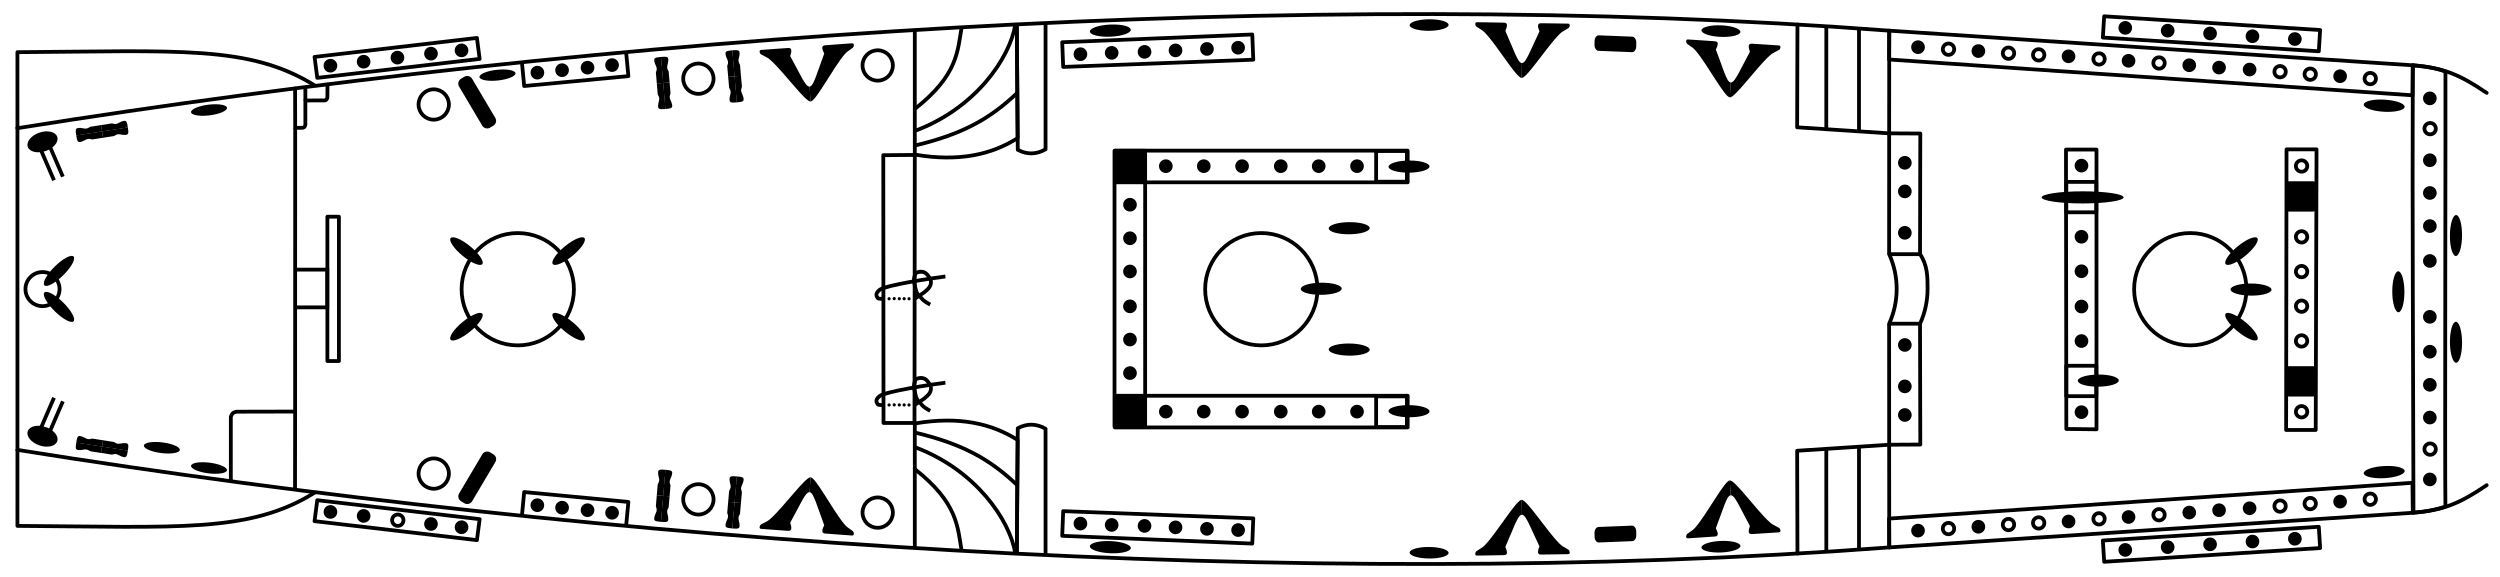
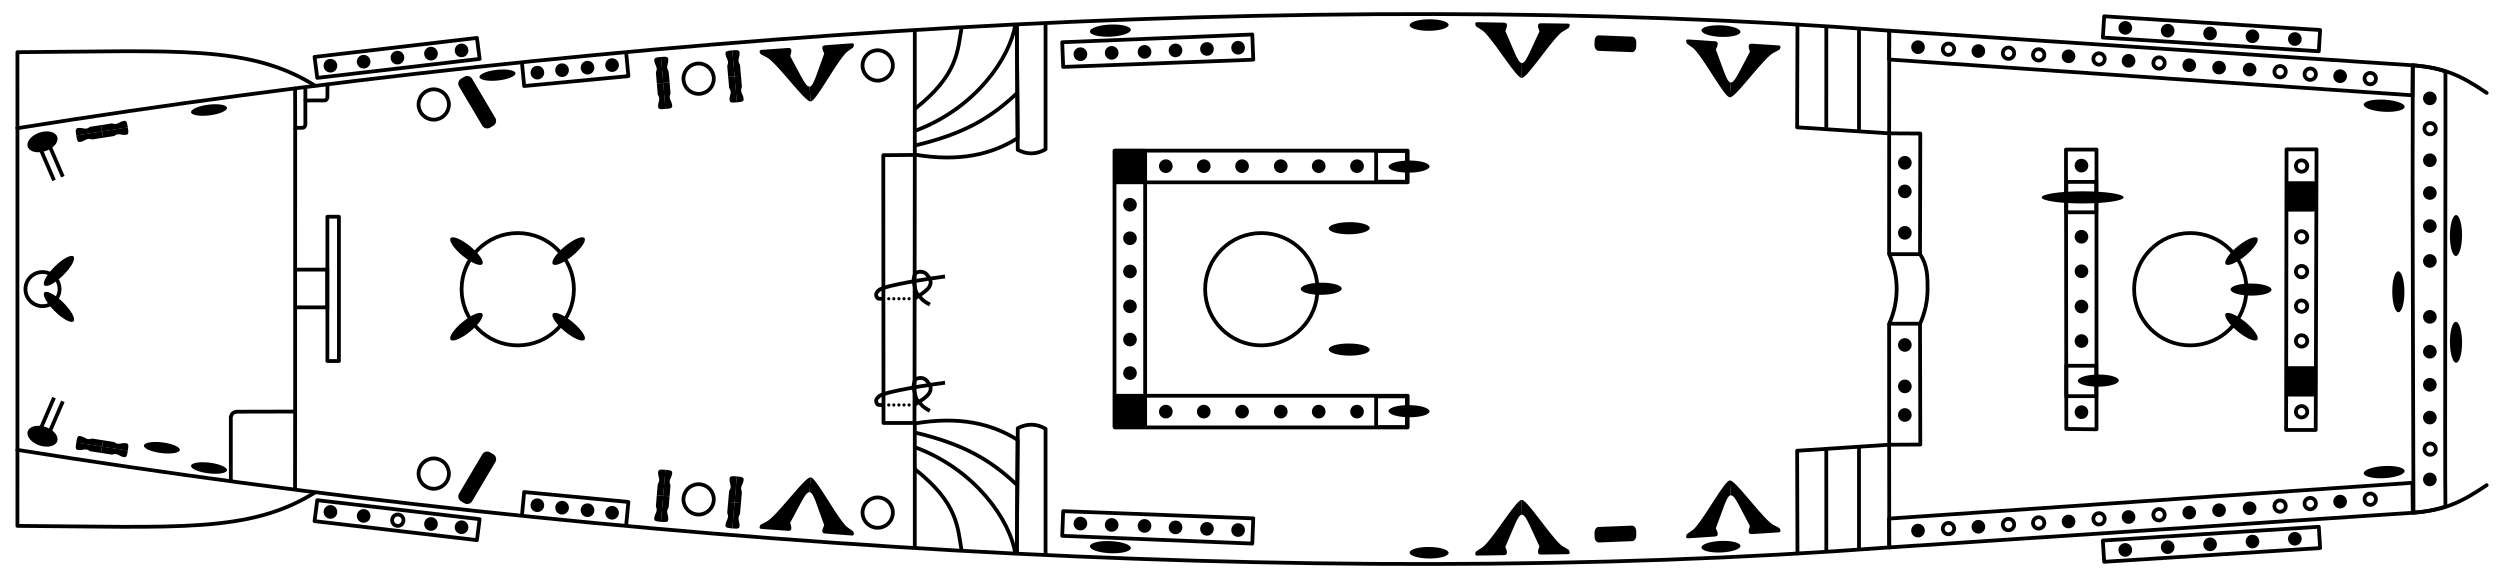
<svg xmlns="http://www.w3.org/2000/svg" xmlns:ns2="https://github.com/jolaf/rigging" xmlns:xlink="http://www.w3.org/1999/xlink" version="1.1" viewBox="1 -24 659 152">
  <defs>
    <rect id="deckMask" x="277.27" y="-.809" width="220.71" height="146.64" fill="currentColor" />
    <g id="mastMask" stroke="currentColor">
      <path d="m425.11 59.525 26.5 26.5z" />
      <path d="m451.61 59.525-26.5 26.5z" />
    </g>
    <circle id="pipe" cx="160.87" cy="398.09" r="4" stroke="currentColor" />
    <circle id="pin" class="aura" transform="rotate(-8.2973)" cx="567.54" cy="28.152" r="1.8" fill="currentColor" />
    <circle id="pinhole" transform="rotate(-8.2973)" cx="607.21" cy="138.78" r="1.5" fill="none" stroke="currentColor" />
    <ellipse id="cleat" class="aura" transform="rotate(89.51)" cx="3.721" cy="-575.37" rx="1.6" ry="5.4" fill="currentColor" />
    <rect id="lcleat" class="aura" x="396.5" y="72.319" width="4" height="15" ry="1.5" fill="currentColor" />
-     <path id="quaterXcleat" class="aura" d="m42.185 13.735s-0.026-2.038-2e-3 -2.905c0.159-0.415 0.29-0.647 0.302-0.946 0.032-0.761-0.407-1.191-0.467-2.117-0.053-0.814 0.29-0.934 1.872-0.926v6.893z" fill="currentColor" />
    <g id="xcleat" class="aura" fill="currentColor">
-       <use xlink:href="#quaterXcleat" />
-       <use transform="matrix(-1,0,0,1,87.75,0)" xlink:href="#quaterXcleat" />
-       <use transform="matrix(1,0,0,-1,0,27.45)" xlink:href="#quaterXcleat" />
-       <use transform="rotate(180,43.875,13.725)" xlink:href="#quaterXcleat" />
-     </g>
-     <path id="halfKevel" d="m426.56 44.452c0.605 1.201 1.081 2.305 1.819 2.399-0.01 0.735 0.015 2.749 0 3.896-1.297 0.164-6.502-8.282-9.736-11.618-0.74-0.763-0.818-0.717-2.433-1.725-0.222-0.138-0.607-1.137 0.142-1.153 2.121-0.047 4.926 0.037 7.099 0.007 1.56-0.021 0.44 1.911 0.425 2.168" fill="currentColor" />
+       <path id="quarterXcleat" class="aura" d="m42.185 13.735s-0.026-2.038-2e-3 -2.905c0.159-0.415 0.29-0.647 0.302-0.946 0.032-0.761-0.407-1.191-0.467-2.117-0.053-0.814 0.29-0.934 1.872-0.926v6.893z" />
+       <use transform="matrix(-1,0,0,1,87.75,0)" xlink:href="#quarterXcleat" />
+       <use transform="matrix(1,0,0,-1,0,27.45)" xlink:href="#quarterXcleat" />
+       <use transform="rotate(180,43.875,13.725)" xlink:href="#quarterXcleat" />
+     </g>
    <g id="kevel" class="aura">
-       <use xlink:href="#halfKevel" />
+       <path id="halfKevel" d="m426.56 44.452c0.605 1.201 1.081 2.305 1.819 2.399-0.01 0.735 0.015 2.749 0 3.896-1.297 0.164-6.502-8.282-9.736-11.618-0.74-0.763-0.818-0.717-2.433-1.725-0.222-0.138-0.607-1.137 0.142-1.153 2.121-0.047 4.926 0.037 7.099 0.007 1.56-0.021 0.44 1.911 0.425 2.168" fill="currentColor" />
      <use transform="matrix(-1 0 0 1 856.74 0)" xlink:href="#halfKevel" />
    </g>
    <rect id="fist" class="aura" x="287.16" y="40.706" width="8" height="8" rx=".8" ry=".8" fill="currentColor" />
    <g id="tackle" class="aura" fill="currentColor">
-       <path d="m633.92 129.82 0.918 0.396-3.977 9.219-0.918-0.396z" />
-       <path d="m631.58 128.87 0.918 0.396-3.977 9.219-0.92-0.396z" />
-       <ellipse transform="matrix(-.94693 -.32143 -.32143 .94693 0 0)" cx="-640.38" cy="-70.366" rx="4.104" ry="2.557" fill="#000" />
+       <path id="halfTackle" d="m633.92 129.82 0.918 0.396-3.977 9.219-0.918-0.396z" />
+       <use transform="translate(-2.3281 -.96875)" xlink:href="#halfTackle" />
+       <ellipse transform="matrix(-.94693 -.32143 -.32143 .94693 0 0)" cx="-640.38" cy="-70.366" rx="4.104" ry="2.557" />
    </g>
    <g id="knot" class="aura" fill="currentColor">
      <g fill-opacity="0">
        <rect x="662.21" y="352.48" width="11.369" height="3.748" />
        <rect x="670.88" y="349.13" width="3.123" height="7.121" />
        <rect x="673.19" y="349.88" width="1.812" height="6.996" />
      </g>
      <path d="m678.69 349.36c-2.013 0.246-5.878 0.818-9.482 1.478-1.802 0.33-3.537 0.682-4.945 1.029-1.408 0.347-2.446 0.644-3.053 1.043l-0.018 0.012-0.016 0.014c-0.479 0.375-0.88 0.793-1.043 1.336-0.163 0.543 0.01 1.177 0.482 1.674l0.031 0.033 0.035 0.025c0.22 0.163 0.398 0.178 0.588 0.205 0.19 0.027 0.386 0.035 0.57 0.037 0.368 5e-3 0.691-0.019 0.691-0.019l-0.076-0.998s-0.288 0.022-0.604 0.018c-0.158-2e-3 -0.32-0.01-0.441-0.027-0.081-0.011-0.077-0.012-0.09-0.014-0.241-0.274-0.291-0.445-0.23-0.646 0.064-0.214 0.307-0.516 0.688-0.818 0.306-0.197 1.359-0.564 2.725-0.9 1.375-0.339 3.095-0.689 4.885-1.018 3.58-0.656 7.443-1.228 9.424-1.471z" />
      <path d="m672.42 348.1c-0.465-0.022-0.923 0.066-1.311 0.229-0.408 0.171-0.686 0.499-0.809 0.811-0.122 0.312-0.151 0.585-0.234 0.865-0.144 0.483-0.088 1.007-0.01 1.543 0.078 0.536 0.2 1.065 0.285 1.428 0.17 0.724 0.285 1.148 0.66 1.758 0.024 0.038 0.07 0.067 0.096 0.105-0.209 0.132-0.688 0.469-0.688 0.469l0.521 0.854s0.573-0.406 0.85-0.58c0.302 0.324 0.563 0.688 0.873 0.947 0.652 0.547 1.848 1.191 1.848 1.191l0.482-0.877s-1.221-0.689-1.688-1.08c-0.256-0.214-0.442-0.485-0.691-0.746 0.434-0.293 0.655-0.394 0.979-0.668 0.496-0.421 1.126-0.912 1.475-1.568 0.289-0.544 0.46-1.089 0.369-1.754-0.061-0.444-0.291-0.879-0.586-1.33-0.295-0.451-0.648-0.883-1.068-1.164-0.415-0.278-0.888-0.41-1.353-0.432zm-0.924 1.15c0.448-0.188 1.275-0.186 1.721 0.111 0.218 0.146 0.544 0.506 0.789 0.881 0.245 0.374 0.415 0.798 0.432 0.918 0.063 0.463-0.011 0.678-0.262 1.15-0.191 0.359-0.738 0.847-1.24 1.273-0.288 0.245-0.563 0.39-1.016 0.693-0.014-0.022-0.051-0.047-0.064-0.068-0.323-0.525-0.37-0.744-0.539-1.463-0.084-0.359-0.2-0.864-0.27-1.344-0.07-0.48-0.071-0.953-0.023-1.113 0.108-0.363 0.153-0.643 0.209-0.785 0.056-0.142 0.06-0.168 0.264-0.254z" />
-       <circle cx="663.91" cy="355.73" r=".426" />
-       <circle cx="665.26" cy="355.7" r=".426" />
-       <circle cx="666.6" cy="355.72" r=".426" />
-       <circle cx="667.88" cy="355.72" r=".426" />
-       <circle cx="669.17" cy="355.73" r=".426" />
+       <circle id="knotDot" cx="663.91" cy="355.73" r=".426" />
+       <use transform="translate(1.34)" xlink:href="#knotDot" />
+       <use transform="translate(2.68)" xlink:href="#knotDot" />
+       <use transform="translate(4.02)" xlink:href="#knotDot" />
+       <use transform="translate(5.36)" xlink:href="#knotDot" />
    </g>
  </defs>
  <g id="drawing" fill="none" stroke="currentColor">
    <path class="rail" d="m645.62-5.151c-3.61-1.336-8.604-1.635-8.604-1.635-0.16 38.87 0.115 82.335 0.176 117.9 0 0 3.932-0.108 8.424-1.564-0.182-8.555 0.077-111.18 4e-3 -114.71h-2.6e-4" stroke-linejoin="round" />
    <path class="rail" d="m603.73 15.378h7.908l-0.217 73.963h-7.8l0.108-73.963" stroke-linecap="round" stroke-linejoin="round" />
    <circle class="solid" cx="578.36" cy="52.238" r="14.805" />
    <path class="rail" d="m545.59 15.428h8.047v73.736l-7.955-0.091-0.091-73.645" stroke-linecap="round" stroke-linejoin="round" />
    <path class="solid" d="m507.13 61.323c1.304-2.876 1.979-5.997 1.979-9.164 1e-5 -3.167-0.013-6.268-1.989-9.164h-8.138c1.304 2.876 1.979 5.997 1.979 9.164 0 3.167-0.675 6.288-1.979 9.164l8.147-3e-5" stroke-linecap="round" stroke-linejoin="round" />
    <circle class="solid " cx="333.48" cy="52.238" r="14.805" />
    <path class="rail" d="m302.86 88.464h-8.075v-72.72h8.075v72.72" stroke-linejoin="round" />
    <path class="solid" d="m242.14 16.839-8.306 0.069c-4e-3 16.806 0.062 53.776 0.058 70.582h8.168c4e-3 -16.806 0.076-53.845 0.08-70.651v-5e-5" stroke-linejoin="round" />
    <circle class="solid" cx="137.48" cy="52.238" r="14.805" />
    <rect class="solid" x="87.298" y="33.13" width="3.041" height="38.031" stroke-linejoin="round" />
    <path d="m78.789 47.072h8.482v9.949h-8.482" />
    <path class="solid" d="m87.327-1.708-0.031 3.419c-0.175 0.713-0.438 0.672-0.685 0.766l-5.121 0.009 0.005 6.425c-0.175 0.713-0.438 0.672-0.685 0.766l-1.999 0.035-0.023-10.387" stroke-linecap="round" stroke-linejoin="round" />
    <path d="m81.491 2.486v-3.563" stroke-linejoin="round" />
    <path d="m78.795 84.486 0.017-74.774" />
    <path class="solid" d="m61.845 102.71v-16.814c0.389-1.278 0.973-1.205 1.523-1.374l15.427-0.037-0.025 20.438" stroke-linecap="round" stroke-linejoin="round" />
    <circle class="solid" cx="12.204" cy="52.207" r="4.495" />
    <path d="m5.599 9.788v84.804" stroke-linecap="round" />
    <g id="portDrawing">
      <path class="rail" d="m499-15.916 138.01 9.13-0.082 7.903-137.97-9.434 0.044-7.599" stroke-linejoin="round" />
      <rect class="rail" transform="matrix(.99798 .063452 -.063107 .99801 -36.919 -388.23)" x="614.66" y="330.18" width="57.042" height="5.615" stroke-linecap="round" stroke-linejoin="round" />
      <rect class="solid" x="545.68" y="23.952" width="7.895" height="8.012" stroke-linejoin="round" />
      <path class="rail" d="m498.97 42.996 0.013-31.846 8.207 0.049-0.072 31.797" stroke-linejoin="round" />
      <path class="solid" d="m474.81-17.515-0.083 27.074 24.254 1.59 0.023-27.065" stroke-linecap="round" stroke-linejoin="round" />
      <path d="m491.03 11.003v-27.13" />
      <path d="m482.41 10.058 6e-3 -26.716" />
      <rect class="solid" x="363.75" y="15.795" width="8.109" height="8.109" stroke-linejoin="round" />
      <rect class="rail" x="294.88" y="15.715" width="77.184" height="8.348" stroke-linejoin="round" />
      <path class="rail" d="m281-12.863 50.101-2.045s0.262 6.643 0.262 6.643l-50.107 1.907s-0.256-6.505-0.256-6.505" stroke-linecap="round" stroke-linejoin="round" />
      <g stroke-linejoin="round">
        <path class="solid" d="m269.03-17.595s0.253 33.082 0.253 33.082c2.441 1.306 4.882 1.261 7.324-0.126v-33.335" />
        <path class="solid" d="m242.14-15.905v32.655c11.722 2.006 20.363-0.062 27.109-4.348l-0.214-29.641" />
        <path d="m242.15 14.372c12.578-3.001 19.671-7.006 26.788-13.682" stroke-linecap="round" />
        <path d="m242.14 10.516c16.006-5.946 25.097-19.221 26.516-28.111" />
        <path d="m242.07 4.779c11.483-8.995 11.331-15.34 12.443-21.742" />
      </g>
      <use x="71.491" y="-404.834" xlink:href="#pipe" />
-       <use x="24.224" y="-401.346" xlink:href="#pipe" />
+       <use x="24.287" y="-401.346" xlink:href="#pipe" />
      <use x="-45.537" y="-394.546" xlink:href="#pipe" />
-       <path d="m166.06-10.062s0.583 6.126 0.583 6.126l-27.469 2.614-0.583-6.126" stroke-linejoin="round" />
+       <path d="m166.06-10.062s0.583 6.126 0.583 6.126l-27.469 2.614s-0.583-6.126-0.583-6.126" stroke-linejoin="round" />
      <rect class="rail" transform="matrix(.99324 -.11605 .1289 .99166 0 0)" x="84.382" y=".8" width="43.093" height="5.574" ry="0" stroke-linejoin="round" />
      <path class="solid" d="m5.599 9.788-0.007-20.032c42.219-0.257 61.235-1.949 78.382 8.79" stroke-linejoin="round" />
      <path d="m5.599 9.788c154.59-24.72 339.77-37.357 493.41-25.704m138.01 9.13c8.188 0.64 12.488 2.55 19.468 7.271" stroke-linecap="round" />
    </g>
    <use id="starboardDrawing" transform="matrix(1 0 0 -1 0 104.38)" xlink:href="#portDrawing" />
  </g>
  <g display="none">
    <g id="deckMasks">
      <use class="deckMask" transform="matrix(.71785 0 0 1 299.43 -20.6)" ns2:deck="fore" xlink:href="#deckMask" />
      <use class="deckMask" transform="matrix(1.0033 0 0 1 -1.1 -20.6)" ns2:deck="main" xlink:href="#deckMask" />
      <use class="deckMask" transform="matrix(1.2311 0 0 1 -335.88 -20.6)" ns2:deck="stern" xlink:href="#deckMask" />
    </g>
  </g>
  <g display="none">
    <g id="mastMasks">
      <use class="mastMask" x="140" y="-20.6" ns2:mast="fore" xlink:href="#mastMask" />
      <use class="mastMask" x="-104.89" y="-20.6" ns2:mast="main" xlink:href="#mastMask" />
      <use class="mastMask" x="-300.966" y="-20.6" ns2:mast="mizzen" xlink:href="#mastMask" />
    </g>
  </g>
  <g id="points">
    <g ns2:deck="fore" ns2:rail="behindFront" ns2:side="port">
      <use transform="rotate(-89.1 631.84 -18.644)" xlink:href="#cleat" />
    </g>
    <g ns2:deck="fore" ns2:rail="behindFront" ns2:side="starboard">
      <use transform="matrix(.015714 .99988 .99988 -.015714 640.56 -509.11)" xlink:href="#cleat" />
    </g>
    <g ns2:deck="fore" ns2:isAcross="true" ns2:rail="frontRail" ns2:side="port">
      <use transform="translate(75.849 98.833)" xlink:href="#pin" />
      <use transform="translate(75.849 89.64)" xlink:href="#pin" />
      <use transform="translate(75.849 80.915)" xlink:href="#pin" />
      <use transform="translate(75.849 72.283)" xlink:href="#pin" />
      <use transform="translate(20.7 -39.787)" xlink:href="#pinhole" />
      <use transform="translate(75.849 55.97)" xlink:href="#pin" />
    </g>
    <g ns2:deck="fore" ns2:isAcross="true" ns2:rail="frontRail" ns2:side="starboard">
      <use transform="matrix(1 0 0 -1 75.849 5.4729)" xlink:href="#pin" />
      <use transform="matrix(1 0 0 -1 75.849 14.666)" xlink:href="#pin" />
      <use transform="matrix(1 0 0 -1 75.849 23.391)" xlink:href="#pin" />
      <use transform="matrix(1 0 0 -1 75.849 32.023)" xlink:href="#pin" />
      <use transform="matrix(1 0 0 -1 20.7 144.09)" xlink:href="#pinhole" />
      <use transform="matrix(1 0 0 -1 75.849 48.335)" xlink:href="#pin" />
    </g>
    <g ns2:deck="fore" ns2:rail="onDeckFront" ns2:side="port">
      <use transform="rotate(3.7858 525.83 819.64)" xlink:href="#cleat" />
    </g>
    <g ns2:deck="fore" ns2:rail="onDeckFront" ns2:side="center">
      <use transform="rotate(90.241 577.35 54.645)" xlink:href="#cleat" />
    </g>
    <g ns2:deck="fore" ns2:rail="onDeckFront" ns2:side="starboard">
      <use transform="matrix(.99782 -.066026 -.066026 -.99782 55.265 137.24)" xlink:href="#cleat" />
    </g>
    <g ns2:deck="fore" ns2:rail="sideRail" ns2:side="port">
      <use transform="rotate(3.8685 -92.77 -907.37)" xlink:href="#pin" />
      <use transform="rotate(3.8685 1466.9 -1553.8)" xlink:href="#pinhole" />
      <use transform="rotate(3.8685 -99.963 -671.32)" xlink:href="#pin" />
      <use transform="rotate(3.8685 1459.2 -1319.1)" xlink:href="#pinhole" />
      <use transform="rotate(3.8685 1456.7 -1201.1)" xlink:href="#pinhole" />
      <use transform="rotate(3.8685 -108.57 -318.72)" xlink:href="#pin" />
      <use transform="rotate(3.8685 1448.7 -965.03)" xlink:href="#pinhole" />
      <use transform="rotate(3.8685 -118.21 -83.962)" xlink:href="#pin" />
      <use transform="rotate(3.8685 1440.8 -730.36)" xlink:href="#pinhole" />
      <use transform="rotate(3.8685 -127.54 153.53)" xlink:href="#pin" />
      <use transform="rotate(3.8685 -132.74 270.21)" xlink:href="#pin" />
      <use transform="rotate(3.8685 -136.38 389.63)" xlink:href="#pin" />
      <use transform="rotate(3.8685 1422.8 -256.77)" xlink:href="#pinhole" />
      <use transform="rotate(3.8685 1417 -138.78)" xlink:href="#pinhole" />
      <use transform="rotate(3.8685 -150.43 743.75)" xlink:href="#pin" />
      <use transform="rotate(3.8685 1407.8 96.012)" xlink:href="#pinhole" />
    </g>
    <g ns2:deck="fore" ns2:rail="sideRail" ns2:side="starboard">
      <use transform="matrix(.99772 -.067466 -.067466 -.99772 -61.428 100.11)" xlink:href="#pin" />
      <use transform="matrix(.99772 -.067466 -.067466 -.99772 -101.49 206.81)" xlink:href="#pinhole" />
      <use transform="matrix(.99772 -.067466 -.067466 -.99772 -45.519 99.09)" xlink:href="#pin" />
      <use transform="matrix(.99772 -.067466 -.067466 -.99772 -85.673 205.75)" xlink:href="#pinhole" />
      <use transform="matrix(.99772 -.067466 -.067466 -.99772 -77.719 205.32)" xlink:href="#pinhole" />
      <use transform="matrix(.99772 -.067466 -.067466 -.99772 -21.75 97.707)" xlink:href="#pin" />
      <use transform="matrix(.99772 -.067466 -.067466 -.99772 -61.808 204.24)" xlink:href="#pinhole" />
      <use transform="matrix(.99772 -.067466 -.067466 -.99772 -5.9338 96.522)" xlink:href="#pin" />
      <use transform="matrix(.99772 -.067466 -.067466 -.99772 -45.994 203.17)" xlink:href="#pinhole" />
      <use transform="matrix(.99772 -.067466 -.067466 -.99772 10.067 95.352)" xlink:href="#pin" />
      <use transform="matrix(.99772 -.067466 -.067466 -.99772 17.927 94.735)" xlink:href="#pin" />
      <use transform="matrix(.99772 -.067466 -.067466 -.99772 25.976 94.217)" xlink:href="#pin" />
      <use transform="matrix(.99772 -.067466 -.067466 -.99772 -14.083 200.88)" xlink:href="#pinhole" />
      <use transform="matrix(.99772 -.067466 -.067466 -.99772 -6.136 200.22)" xlink:href="#pinhole" />
      <use transform="matrix(.99772 -.067466 -.067466 -.99772 49.835 92.463)" xlink:href="#pin" />
      <use transform="matrix(.99772 -.067466 -.067466 -.99772 9.6834 199.07)" xlink:href="#pinhole" />
    </g>
    <g ns2:deck="fore" ns2:rail="shroudsRail" ns2:side="port">
      <use transform="rotate(3.7695 -4.6641 -102.8)" xlink:href="#pin" />
      <use transform="rotate(3.7695 -10.267 67.386)" xlink:href="#pin" />
      <use transform="rotate(3.7695 -15.87 237.57)" xlink:href="#pin" />
      <use transform="rotate(3.7695 -21.472 407.74)" xlink:href="#pin" />
      <use transform="rotate(3.7695 -27.075 577.92)" xlink:href="#pin" />
    </g>
    <g ns2:deck="fore" ns2:rail="shroudsRail" ns2:side="starboard">
      <use transform="matrix(.99784 -.065742 -.065742 -.99784 -6.7682 104.22)" xlink:href="#pin" />
      <use transform="matrix(.99784 -.065742 -.065742 -.99784 4.4079 103.49)" xlink:href="#pin" />
      <use transform="matrix(.99784 -.065742 -.065742 -.99784 15.584 102.75)" xlink:href="#pin" />
      <use transform="matrix(.99784 -.065742 -.065742 -.99784 26.759 102.01)" xlink:href="#pin" />
      <use transform="matrix(.99784 -.065742 -.065742 -.99784 37.935 101.28)" xlink:href="#pin" />
    </g>
    <g ns2:side="port">
      <use transform="translate(-13.186 -2.1063)" xlink:href="#pinhole" />
      <use transform="translate(-13.186 -11.266)" xlink:href="#pinhole" />
      <use transform="translate(-13.186 -29.938)" xlink:href="#pinhole" />
    </g>
    <g ns2:side="starboard">
      <use transform="matrix(1 0 0 -1 -13.186 106.41)" xlink:href="#pinhole" />
      <use transform="matrix(1 0 0 -1 -13.186 115.57)" xlink:href="#pinhole" />
      <use transform="matrix(1 0 0 -1 -13.186 134.24)" xlink:href="#pinhole" />
    </g>
    <g ns2:deck="fore" ns2:rail="frontFists" ns2:side="port">
      <use transform="translate(316.38 -16.925)" xlink:href="#fist" />
    </g>
    <g ns2:deck="fore" ns2:rail="frontFists" ns2:side="starboard">
      <use transform="matrix(1 0 0 -1 316.38 121.23)" xlink:href="#fist" />
    </g>
    <g ns2:deck="fore" ns2:rail="atMastFront" ns2:side="port">
      <use transform="matrix(.76693 -.64173 -.64173 -.76693 149.81 410.51)" xlink:href="#cleat" />
    </g>
    <g ns2:deck="fore" ns2:rail="atMastFront" ns2:side="center">
      <use transform="rotate(.87139 -2934.8 1274)" xlink:href="#cleat" />
    </g>
    <g ns2:deck="fore" ns2:rail="atMastFront" ns2:side="starboard">
      <use transform="rotate(39.921 496.45 53.135)" xlink:href="#cleat" />
    </g>
    <g ns2:deck="fore" ns2:isAcross="true" ns2:rail="behindMastRail" ns2:side="port">
      <use transform="translate(-15.985 101.55)" xlink:href="#pin" />
      <use transform="translate(-15.985 92.452)" xlink:href="#pin" />
      <use transform="translate(-15.985 73.703)" xlink:href="#pin" />
    </g>
    <g ns2:deck="fore" ns2:isAcross="true" ns2:rail="behindMastRail" ns2:side="starboard">
      <use transform="matrix(1 0 0 -1 -15.985 2.7541)" xlink:href="#pin" />
      <use transform="matrix(1 0 0 -1 -15.985 11.854)" xlink:href="#pin" />
      <use transform="matrix(1 0 0 -1 -15.985 30.603)" xlink:href="#pin" />
    </g>
    <g ns2:deck="fore" ns2:rail="backPillars" ns2:side="port">
      <use transform="matrix(-1.9999 -.007457 .014915 -.99997 1700.7 31.123)" xlink:href="#cleat" />
    </g>
    <g ns2:deck="fore" ns2:rail="backPillars" ns2:side="starboard">
      <use transform="rotate(.038274 -115492 -31800)" xlink:href="#cleat" />
    </g>
    <g ns2:deck="fore" ns2:isAcross="true" ns2:rail="backRail" ns2:side="port">
      <use transform="translate(-62.546 91.416)" xlink:href="#pin" />
      <use transform="translate(-62.546 80.498)" xlink:href="#pin" />
      <use transform="translate(-62.546 72.958)" xlink:href="#pin" />
    </g>
    <g ns2:deck="fore" ns2:isAcross="true" ns2:rail="backRail" ns2:side="starboard">
      <use transform="matrix(1 0 0 -1 -62.546 12.889)" xlink:href="#pin" />
      <use transform="matrix(1 0 0 -1 -62.546 23.808)" xlink:href="#pin" />
      <use transform="matrix(1 0 0 -1 -62.546 31.348)" xlink:href="#pin" />
    </g>
    <g ns2:deck="main" ns2:rail="bulwark" ns2:side="port">
      <use transform="matrix(.95074 0 0 .95074 -169.32 -16.259)" xlink:href="#cleat" />
      <use transform="rotate(.89998 3866.4 -1648)" xlink:href="#kevel" />
      <use transform="matrix(-.01972 1.022 -.73281 -.029126 493.17 -417.41)" xlink:href="#lcleat" />
      <use transform="matrix(.95039 .048001 -.048001 .95039 -92.251 -42.279)" xlink:href="#cleat" />
      <use transform="rotate(3.7685 1188.8 460.96)" xlink:href="#kevel" />
    </g>
    <g ns2:deck="main" ns2:rail="bulwark" ns2:side="starboard">
      <use transform="matrix(.95074 0 0 -.95074 -169.32 120.56)" xlink:href="#cleat" />
      <use transform="matrix(.99988 -.015707 -.015707 -.99988 -25.413 165.24)" xlink:href="#kevel" />
      <use transform="matrix(-.01972 -1.022 -.73281 .029126 493.17 521.72)" xlink:href="#lcleat" />
      <use transform="matrix(.95039 -.048001 -.048001 -.95039 -92.251 146.59)" xlink:href="#cleat" />
      <use transform="matrix(.99784 -.065725 -.065725 -.99784 32.866 181.44)" xlink:href="#kevel" />
    </g>
    <g ns2:deck="main" ns2:rail="frontPillars" ns2:side="port">
      <use transform="translate(-202.96 21.115)" xlink:href="#cleat" />
    </g>
    <g ns2:deck="main" ns2:rail="frontPillars" ns2:side="starboard">
      <use transform="matrix(1 0 0 -1 -202.96 83.191)" xlink:href="#cleat" />
    </g>
    <g ns2:deck="main" ns2:rail="onDeckFront" ns2:side="port">
      <use transform="translate(-218.73 37.358)" xlink:href="#cleat" />
    </g>
    <g ns2:deck="main" ns2:rail="onDeckFront" ns2:side="starboard">
      <use transform="matrix(1 0 0 -1 -218.73 66.948)" xlink:href="#cleat" />
    </g>
    <g ns2:deck="main" ns2:rail="atMastFront" ns2:side="center">
      <use transform="rotate(180 462.33 25.459)" xlink:href="#cleat" />
    </g>
    <g ns2:deck="main" ns2:rail="sideMastRail" ns2:side="port">
      <use transform="translate(-257.35 73.846)" xlink:href="#pin" />
      <use transform="translate(-247.35 73.846)" xlink:href="#pin" />
      <use transform="translate(-237.25 73.846)" xlink:href="#pin" />
      <use transform="translate(-227.05 73.846)" xlink:href="#pin" />
      <use transform="translate(-217.05 73.846)" xlink:href="#pin" />
      <use transform="translate(-206.95 73.846)" xlink:href="#pin" />
    </g>
    <g ns2:deck="main" ns2:rail="sideMastRail" ns2:side="starboard">
      <use transform="matrix(1 0 0 -1 -257.35 30.46)" xlink:href="#pin" />
      <use transform="matrix(1 0 0 -1 -247.35 30.46)" xlink:href="#pin" />
      <use transform="matrix(1 0 0 -1 -237.25 30.46)" xlink:href="#pin" />
      <use transform="matrix(1 0 0 -1 -227.05 30.46)" xlink:href="#pin" />
      <use transform="matrix(1 0 0 -1 -217.05 30.46)" xlink:href="#pin" />
      <use transform="matrix(1 0 0 -1 -206.95 30.46)" xlink:href="#pin" />
    </g>
    <g ns2:deck="main" ns2:rail="backFists" ns2:side="port">
      <use transform="translate(7.7263 -24.752)" xlink:href="#fist" />
    </g>
    <g ns2:deck="main" ns2:rail="backFists" ns2:side="starboard">
      <use transform="matrix(1 0 0 -1 7.7263 129.06)" xlink:href="#fist" />
    </g>
    <g ns2:deck="main" ns2:isAcross="true" ns2:rail="behindMastRail" ns2:side="port">
      <use transform="translate(-266.8 101.6)" xlink:href="#pin" />
      <use transform="translate(-266.8 92.847)" xlink:href="#pin" />
      <use transform="translate(-266.8 84.008)" xlink:href="#pin" />
    </g>
    <g ns2:deck="main" ns2:isAcross="true" ns2:rail="behindMastRail" ns2:side="starboard">
      <use transform="matrix(1 0 0 -1 -266.8 2.7081)" xlink:href="#pin" />
      <use transform="matrix(1 0 0 -1 -266.8 11.459)" xlink:href="#pin" />
      <use transform="matrix(1 0 0 -1 -266.8 20.298)" xlink:href="#pin" />
    </g>
    <g ns2:deck="main" ns2:rail="sideRail" ns2:side="port">
      <use transform="rotate(-2.2774 1540.9 7008.1)" xlink:href="#pin" />
      <use transform="rotate(-2.2774 1536.1 6800.6)" xlink:href="#pin" />
      <use transform="rotate(-2.2774 1533.9 6582.6)" xlink:href="#pin" />
      <use transform="rotate(-2.2774 1528.2 6377)" xlink:href="#pin" />
      <use transform="rotate(-2.2774 1522.7 6168.3)" xlink:href="#pin" />
      <use transform="rotate(-2.2774 1518.7 5961.7)" xlink:href="#pin" />
    </g>
    <g ns2:deck="main" ns2:rail="sideRail" ns2:side="starboard">
      <use transform="matrix(.99921 .039738 .039738 -.99921 -277.27 37.537)" xlink:href="#pin" />
      <use transform="matrix(.99921 .039738 .039738 -.99921 -269.03 37.891)" xlink:href="#pin" />
      <use transform="matrix(.99921 .039738 .039738 -.99921 -260.37 38.148)" xlink:href="#pin" />
      <use transform="matrix(.99921 .039738 .039738 -.99921 -252.2 38.537)" xlink:href="#pin" />
      <use transform="matrix(.99921 .039738 .039738 -.99921 -243.91 38.922)" xlink:href="#pin" />
      <use transform="matrix(.99921 .039738 .039738 -.99921 -235.7 39.243)" xlink:href="#pin" />
    </g>
    <g ns2:deck="main" ns2:rail="aboveRail" ns2:side="port">
      <use transform="rotate(-2.0865 30.155 7725.9)" xlink:href="#cleat" />
    </g>
    <g ns2:deck="main" ns2:rail="aboveRail" ns2:side="starboard">
      <use transform="matrix(.99934 .036409 .036409 -.99934 -281.27 98.086)" xlink:href="#cleat" />
    </g>
    <g ns2:deck="stern" ns2:rail="bulwark" ns2:side="port">
      <use transform="rotate(-30.64 122.33 537.31)" xlink:href="#lcleat" />
      <use transform="matrix(.8798 -.086775 .086775 .8798 -373.98 46.791)" xlink:href="#cleat" />
      <use transform="rotate(-4.8377 -77.797 -1556)" xlink:href="#xcleat" />
      <use transform="rotate(-5.0377 -80.762 -1708.6)" xlink:href="#xcleat" />
      <use transform="rotate(-4.1732 -337.25 2959.3)" xlink:href="#kevel" />
    </g>
    <g ns2:deck="stern" ns2:rail="bulwark" ns2:side="starboard">
      <use transform="matrix(.86039 .50964 .50964 -.86039 -256.75 -32.473)" xlink:href="#lcleat" />
      <use transform="matrix(.99644 .084334 .084334 -.99644 130.94 116.67)" xlink:href="#xcleat" />
      <use transform="matrix(.99614 .087812 .087812 -.99614 149.72 118.26)" xlink:href="#xcleat" />
      <use transform="matrix(.99735 .072772 .072772 -.99735 -216.25 121.27)" xlink:href="#kevel" />
    </g>
-     <g transform="translate(.35355)" ns2:deck="stern" ns2:rail="atFront" ns2:side="center">
+     <g transform="translate(.26517)" ns2:deck="stern" ns2:rail="atFront" ns2:side="center">
      <use transform="translate(-428.9 -300.98)" xlink:href="#knot" />
    </g>
-     <g transform="translate(.35355)" ns2:deck="stern" ns2:rail="aboveLadder" ns2:side="starboard">
+     <g transform="translate(.26517)" ns2:deck="stern" ns2:rail="aboveLadder" ns2:side="starboard">
      <use transform="translate(-428.9 -272.98)" xlink:href="#knot" />
    </g>
    <g ns2:deck="stern" ns2:rail="sideRail" ns2:side="port">
      <use transform="rotate(-.99998 3172.8 24207)" xlink:href="#pin" />
      <use transform="rotate(-.99998 3138.8 23834)" xlink:href="#pin" />
      <use transform="rotate(-.99998 3104.2 23449)" xlink:href="#pin" />
      <use transform="rotate(-.99998 3068.6 23078)" xlink:href="#pin" />
    </g>
    <g ns2:deck="stern" ns2:rail="sideRail" ns2:side="starboard">
      <use transform="matrix(.99985 .017452 .017452 -.99985 -421.99 45.269)" xlink:href="#pin" />
      <use transform="matrix(.99985 .017452 .017452 -.99985 -415.47 45.919)" xlink:href="#pin" />
      <use transform="matrix(.99985 .017452 .017452 -.99985 -408.76 46.581)" xlink:href="#pin" />
      <use transform="matrix(.99985 .017452 .017452 -.99985 -402.29 47.259)" xlink:href="#pin" />
    </g>
    <g ns2:deck="stern" ns2:rail="shroudsRail" ns2:side="port">
      <use transform="rotate(-.7 4203.3 39058)" xlink:href="#pin" />
      <use transform="rotate(-.7 4121.7 38341)" xlink:href="#pin" />
      <use transform="rotate(-.7 4038.3 37611)" xlink:href="#pin" />
      <use transform="rotate(-.7 3956.6 36887)" xlink:href="#pin" />
      <use transform="rotate(-.7 3890.7 36227)" xlink:href="#pin" />
    </g>
    <g ns2:deck="stern" ns2:rail="shroudsRail" ns2:side="starboard">
      <use transform="matrix(.99992 .012217 .012217 -.99992 -476.85 49.996)" xlink:href="#pin" />
      <use transform="matrix(.99992 .012217 .012217 -.99992 -468.1 51.047)" xlink:href="#pin" />
      <use transform="matrix(.99992 .012217 .012217 -.99992 -515.58 155.24)" xlink:href="#pinhole" />
      <use transform="matrix(.99992 .012217 .012217 -.99992 -450.35 53.175)" xlink:href="#pin" />
      <use transform="matrix(.99992 .012217 .012217 -.99992 -442.29 54.03)" xlink:href="#pin" />
    </g>
    <g ns2:deck="stern" ns2:rail="atMast" ns2:side="port">
      <use transform="rotate(219.92 357.55 102.47)" xlink:href="#cleat" />
      <use transform="matrix(.76693 -.64173 -.64173 -.76693 -291.15 410.51)" xlink:href="#cleat" />
    </g>
    <g ns2:deck="stern" ns2:rail="atMast" ns2:side="starboard">
      <use transform="matrix(-.76693 .64173 .64173 .76693 566 -306.2)" xlink:href="#cleat" />
      <use transform="rotate(39.921 275.97 -553.92)" xlink:href="#cleat" />
    </g>
    <g ns2:deck="stern" ns2:rail="poopBulwark" ns2:side="port">
      <use transform="matrix(1 0 0 -1 -616.81 152.59)" xlink:href="#tackle" />
      <use transform="rotate(81.139 37.687 2.8545)" xlink:href="#xcleat" />
      <use transform="matrix(.87815 -.10212 .10212 .87815 -449.05 64.812)" xlink:href="#cleat" />
    </g>
    <g ns2:deck="stern" ns2:rail="poopBulwark" ns2:side="starboard">
      <use transform="translate(-616.81 -48.222)" xlink:href="#tackle" />
      <use transform="matrix(.15404 -.98806 -.98806 -.15404 34.702 139.19)" xlink:href="#xcleat" />
      <use transform="matrix(.87815 .10212 .10212 -.87815 -461.48 34.213)" xlink:href="#cleat" />
      <use transform="matrix(.87815 .10212 .10212 -.87815 -449.05 39.556)" xlink:href="#cleat" />
    </g>
    <g ns2:deck="stern" ns2:ignoreDeck="true" ns2:rail="poopFlagstaff" ns2:side="port">
      <use transform="rotate(-44.188 355.84 711.44)" xlink:href="#cleat" />
    </g>
    <g ns2:deck="stern" ns2:ignoreDeck="true" ns2:rail="poopFlagstaff" ns2:side="starboard">
      <use transform="matrix(.71706 .69702 .69702 -.71706 -395.2 -345.02)" xlink:href="#cleat" />
    </g>
  </g>
</svg>
